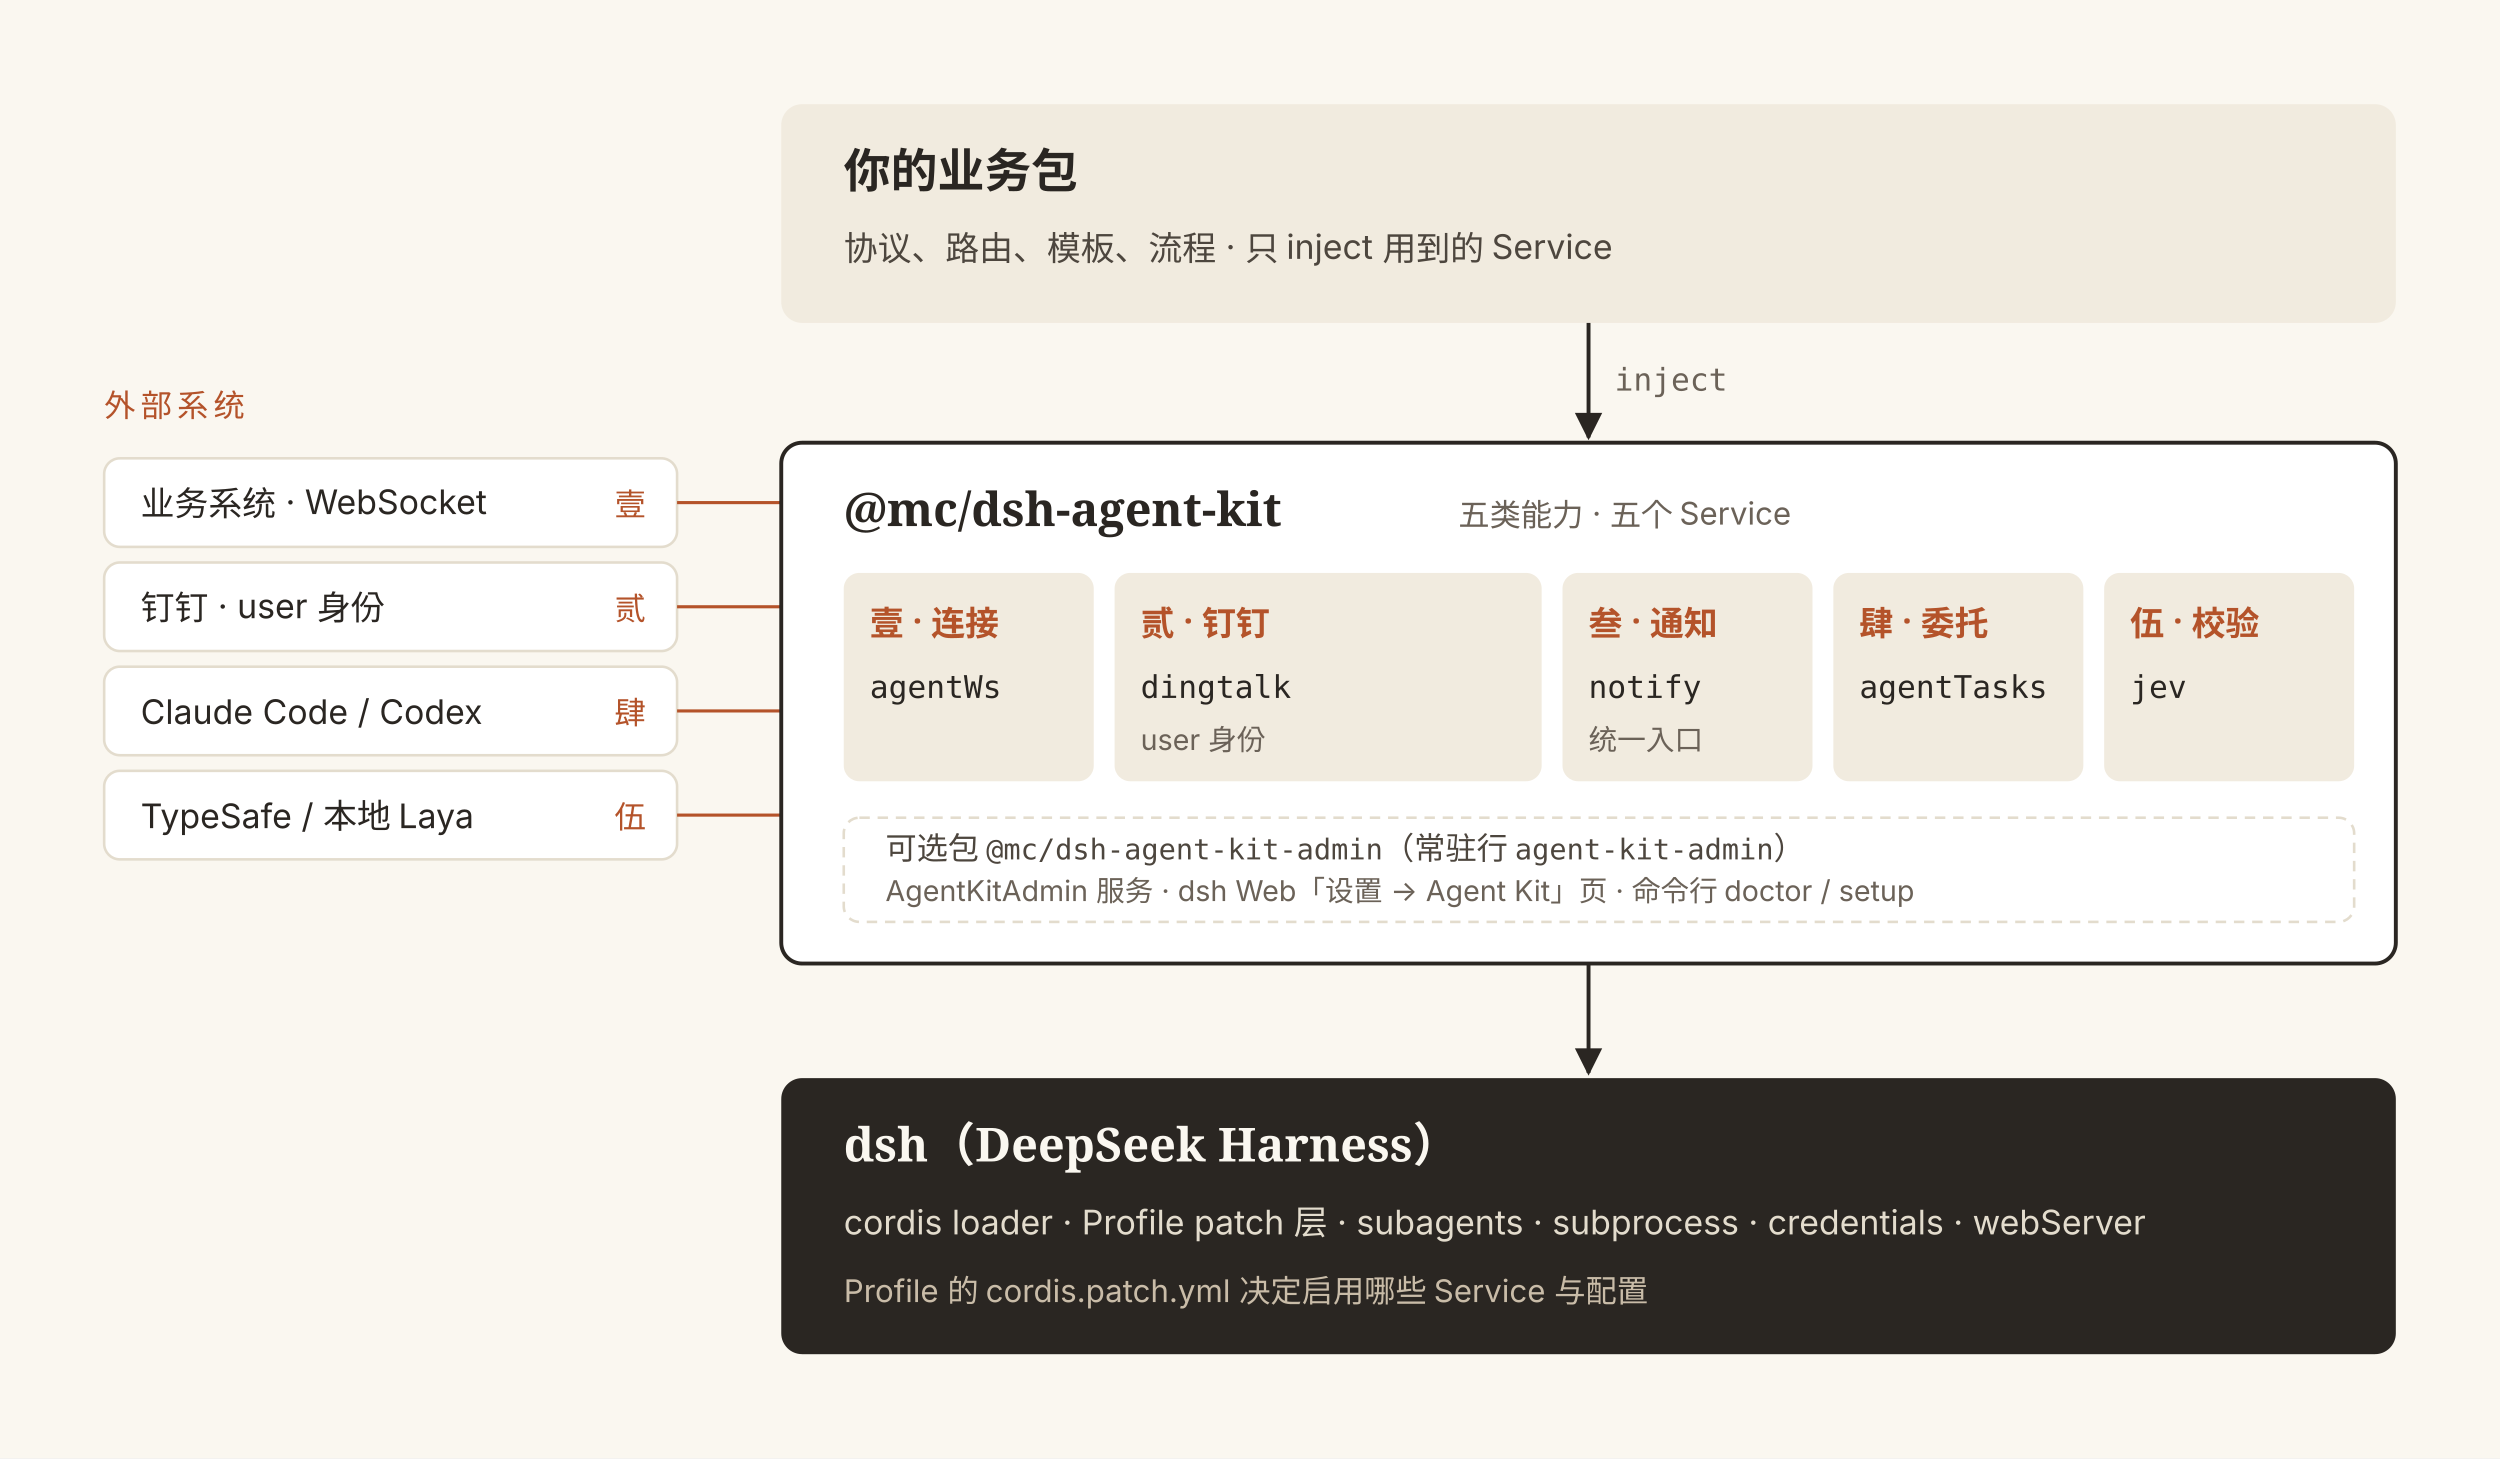
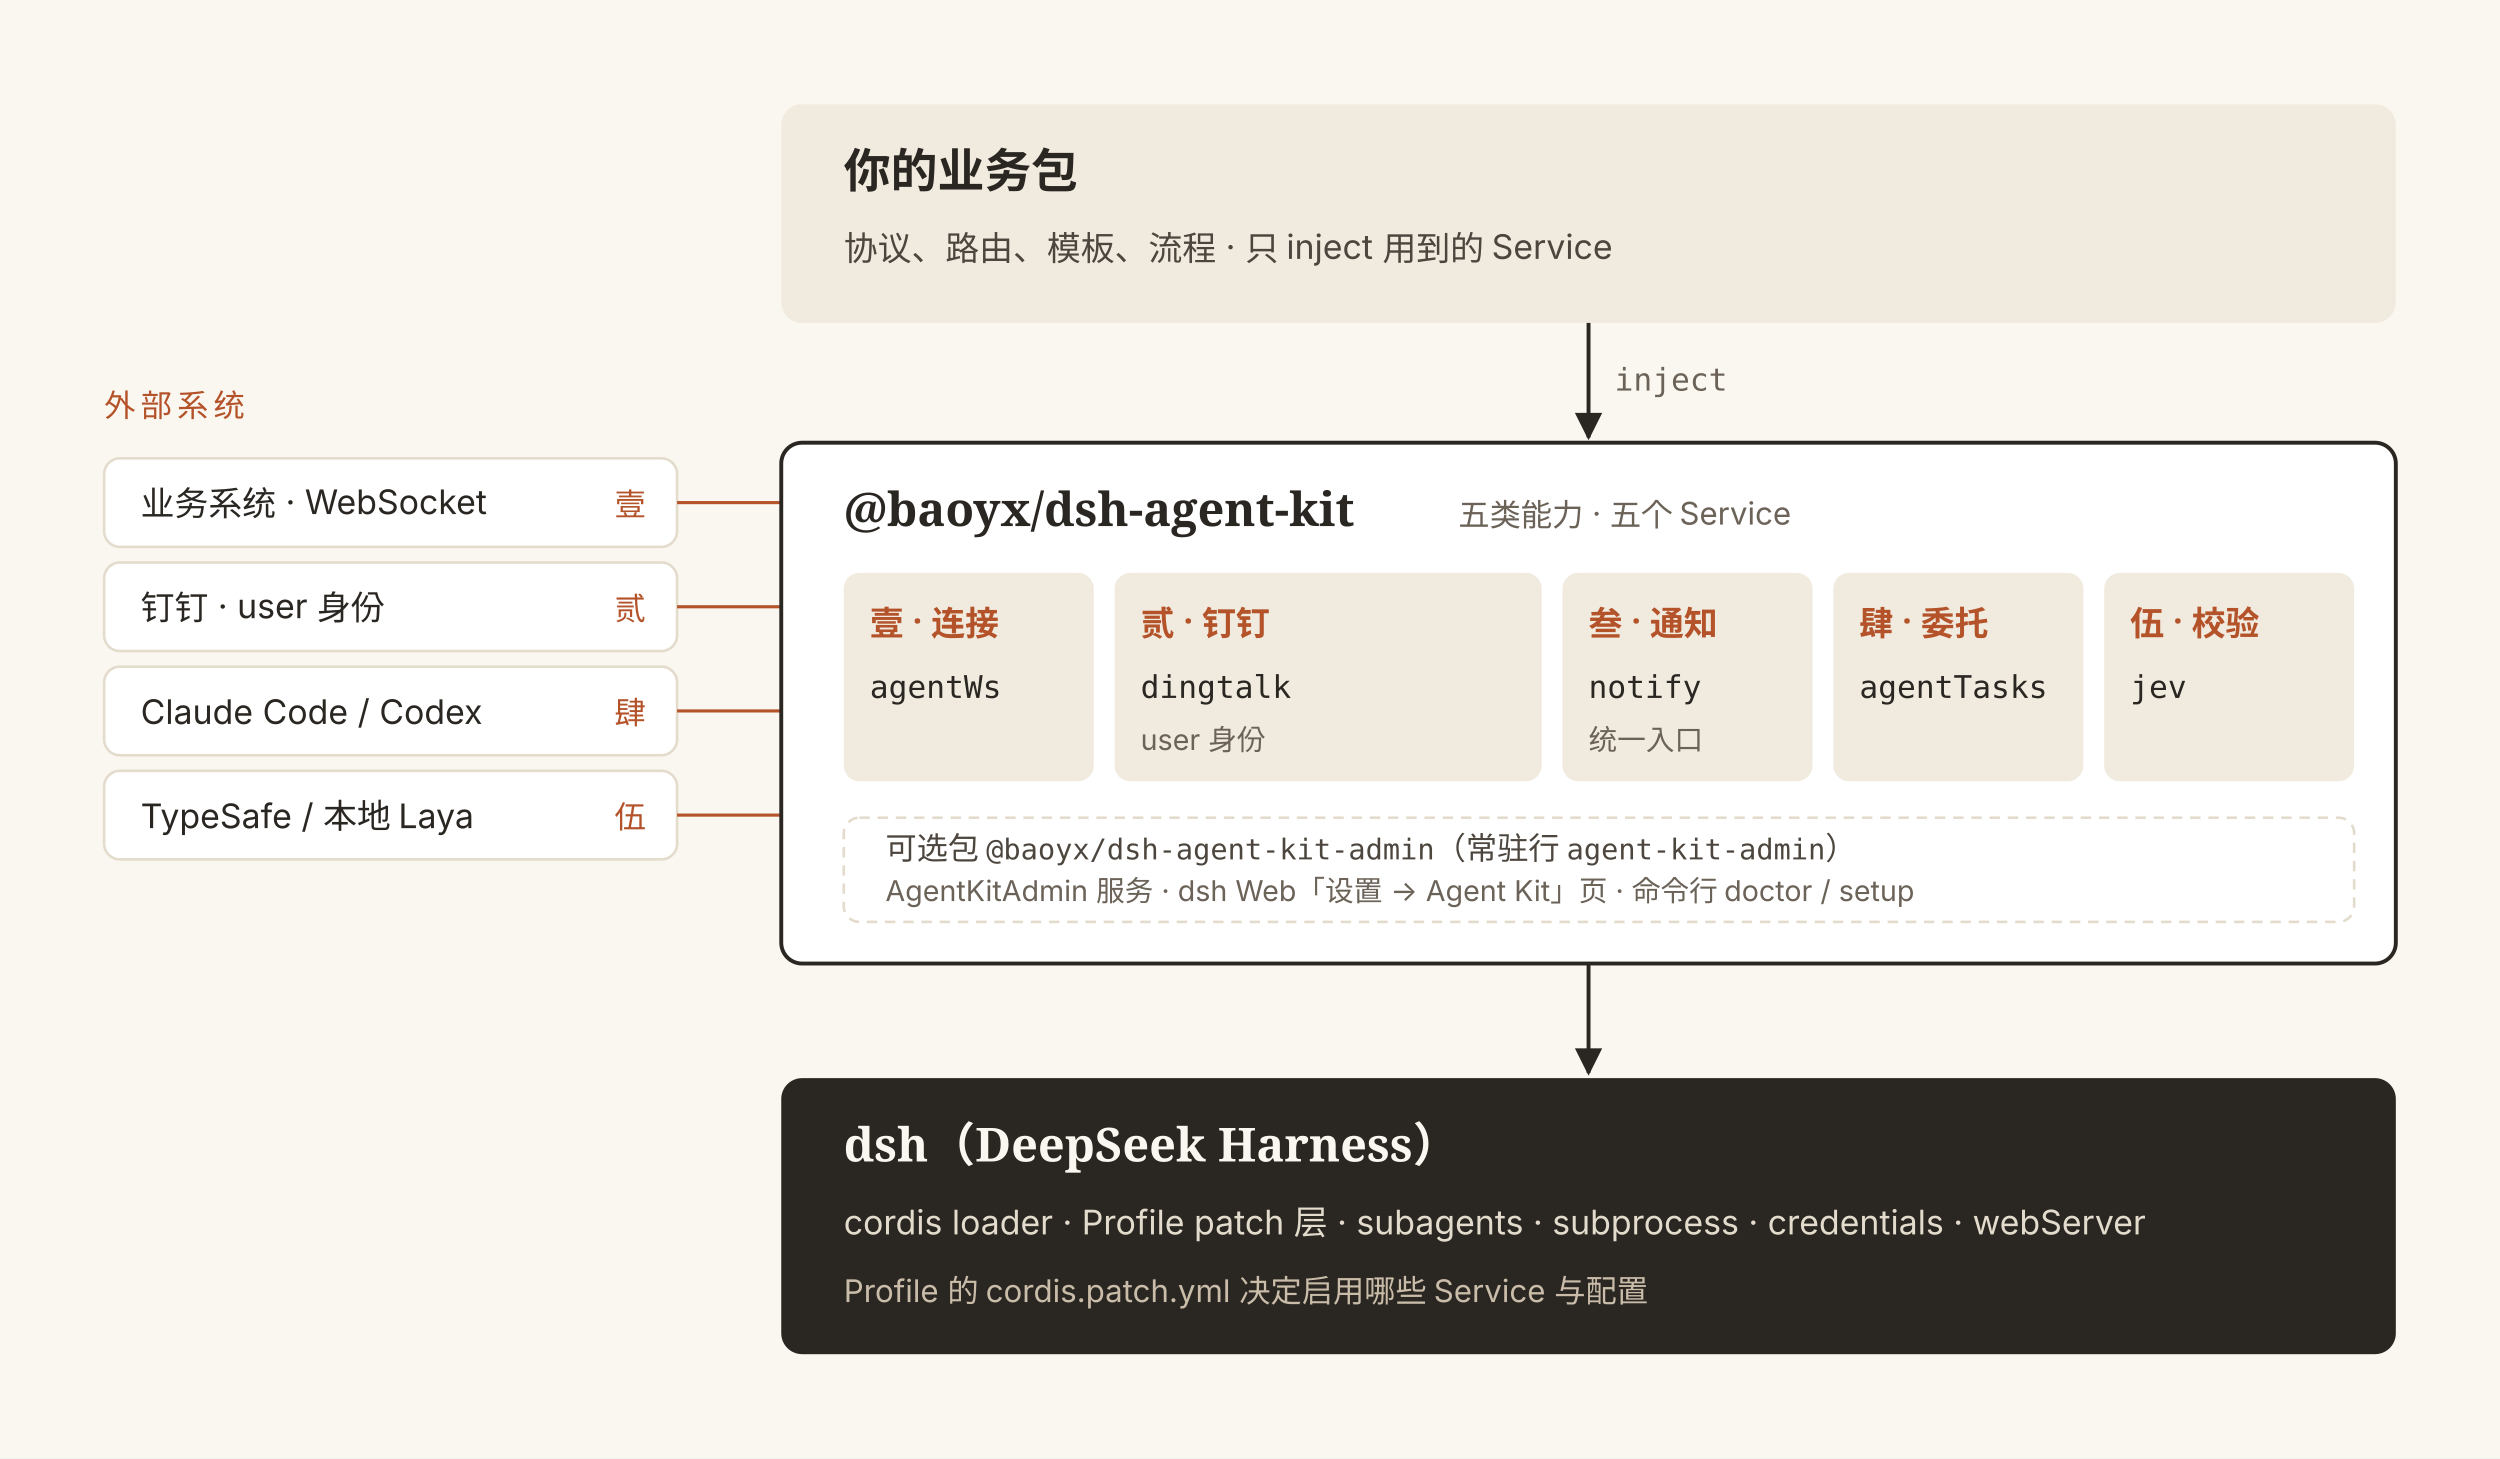
<svg xmlns="http://www.w3.org/2000/svg" viewBox="0 0 960 560" width="960" height="560" role="img" aria-labelledby="t d">
  <style>
    .serif { font-family: 'Noto Serif SC', 'Songti SC', serif; font-weight: 700; }
    .sans { font-family: 'Noto Sans SC', -apple-system, 'PingFang SC', sans-serif; }
    .mono { font-family: 'JetBrains Mono', ui-monospace, Menlo, monospace; }
  </style>
  <rect width="960" height="560" fill="#FAF7F0" />
  <text x="40" y="160" class="sans" font-size="12" letter-spacing="2" fill="#B4532A">外部系统</text>
  <g class="sans" font-size="13" fill="#2A2622">
    <rect x="40" y="176" width="220" height="34" rx="6" fill="#FFFFFF" stroke="#E3DCCD" />
    <text x="54" y="198">业务系统 · WebSocket</text>
    <text x="248" y="198" text-anchor="end" fill="#B4532A" font-size="12">壹</text>
    <rect x="40" y="216" width="220" height="34" rx="6" fill="#FFFFFF" stroke="#E3DCCD" />
    <text x="54" y="238">钉钉 · user 身份</text>
    <text x="248" y="238" text-anchor="end" fill="#B4532A" font-size="12">贰</text>
    <rect x="40" y="256" width="220" height="34" rx="6" fill="#FFFFFF" stroke="#E3DCCD" />
    <text x="54" y="278">Claude Code / Codex</text>
    <text x="248" y="278" text-anchor="end" fill="#B4532A" font-size="12">肆</text>
    <rect x="40" y="296" width="220" height="34" rx="6" fill="#FFFFFF" stroke="#E3DCCD" />
    <text x="54" y="318">TypeSafe / 本地 Laya</text>
    <text x="248" y="318" text-anchor="end" fill="#B4532A" font-size="12">伍</text>
  </g>
  <g stroke="#B4532A" stroke-width="1.2">
    <line x1="260" y1="193" x2="300" y2="193" />
    <line x1="260" y1="233" x2="300" y2="233" />
    <line x1="260" y1="273" x2="300" y2="273" />
    <line x1="260" y1="313" x2="300" y2="313" />
  </g>
  <rect x="300" y="40" width="620" height="84" rx="8" fill="#F1EBDF" />
  <text x="324" y="72" class="serif" font-size="18" fill="#2A2622">你的业务包</text>
  <text x="324" y="100" class="sans" font-size="13" fill="#4D463E">协议、路由、模板、流程 · 只 inject 用到的 Service</text>
  <text x="620" y="150" class="mono" font-size="12" fill="#6B6258">inject</text>
  <line x1="610" y1="124" x2="610" y2="168" stroke="#2A2622" stroke-width="1.5" marker-end="url(#arrow)" />
  <rect x="300" y="170" width="620" height="200" rx="8" fill="#FFFFFF" stroke="#2A2622" stroke-width="1.5" />
-   <text x="324" y="202" class="serif" font-size="18" fill="#2A2622">@mc/dsh-agent-kit</text>
+   <text x="324" y="202" class="serif" font-size="18" fill="#2A2622">@baoyx/dsh-agent-kit</text>
  <text x="560" y="202" class="sans" font-size="12" fill="#6B6258">五类能力 · 五个 Service</text>
  <g class="sans">
    <rect x="324" y="220" width="96" height="80" rx="6" fill="#F1EBDF" />
    <text x="334" y="244" class="serif" font-size="13" fill="#B4532A">壹 · 连接</text>
    <text x="334" y="268" class="mono" font-size="12" fill="#2A2622">agentWs</text>
    <rect x="428" y="220" width="164" height="80" rx="6" fill="#F1EBDF" />
    <text x="438" y="244" class="serif" font-size="13" fill="#B4532A">贰 · 钉钉</text>
    <text x="438" y="268" class="mono" font-size="12" fill="#2A2622">dingtalk</text>
    <text x="438" y="288" font-size="11" fill="#6B6258">user 身份</text>
    <rect x="600" y="220" width="96" height="80" rx="6" fill="#F1EBDF" />
    <text x="610" y="244" class="serif" font-size="13" fill="#B4532A">叁 · 通知</text>
    <text x="610" y="268" class="mono" font-size="12" fill="#2A2622">notify</text>
    <text x="610" y="288" font-size="11" fill="#6B6258">统一入口</text>
    <rect x="704" y="220" width="96" height="80" rx="6" fill="#F1EBDF" />
    <text x="714" y="244" class="serif" font-size="13" fill="#B4532A">肆 · 委托</text>
    <text x="714" y="268" class="mono" font-size="12" fill="#2A2622">agentTasks</text>
    <rect x="808" y="220" width="96" height="80" rx="6" fill="#F1EBDF" />
    <text x="818" y="244" class="serif" font-size="13" fill="#B4532A">伍 · 校验</text>
    <text x="818" y="268" class="mono" font-size="12" fill="#2A2622">jev</text>
  </g>
  <rect x="324" y="314" width="580" height="40" rx="6" fill="none" stroke="#E3DCCD" stroke-dasharray="4 3" />
-   <text x="340" y="330" class="sans" font-size="12" fill="#4D463E">可选包 <tspan class="mono" font-size="11">@mc/dsh-agent-kit-admin</tspan>（常驻行 <tspan class="mono" font-size="11">agent-kit-admin</tspan>）</text>
+   <text x="340" y="330" class="sans" font-size="12" fill="#4D463E">可选包 <tspan class="mono" font-size="11">@baoyx/dsh-agent-kit-admin</tspan>（常驻行 <tspan class="mono" font-size="11">agent-kit-admin</tspan>）</text>
  <text x="340" y="346" class="sans" font-size="11" fill="#6B6258">AgentKitAdmin 服务 · dsh Web「设置 → Agent Kit」页 · 命令行 doctor / setup</text>
  <line x1="610" y1="370" x2="610" y2="412" stroke="#2A2622" stroke-width="1.5" marker-end="url(#arrow)" />
  <rect x="300" y="414" width="620" height="106" rx="8" fill="#2A2622" />
  <text x="324" y="446" class="serif" font-size="18" fill="#FAF7F0">dsh（DeepSeek Harness）</text>
  <text x="324" y="474" class="sans" font-size="13" fill="#E3DCCD">cordis loader · Profile patch 层 · subagents · subprocess · credentials · webServer</text>
  <text x="324" y="500" class="sans" font-size="12" fill="#C9BCA8">Profile 的 cordis.patch.yml 决定启用哪些 Service 与配置</text>
  <defs>
    <marker id="arrow" viewBox="0 0 10 10" refX="9" refY="5" markerWidth="7" markerHeight="7" orient="auto-start-reverse">
      <path d="M0 0 L10 5 L0 10 z" fill="#2A2622" />
    </marker>
  </defs>
</svg>
